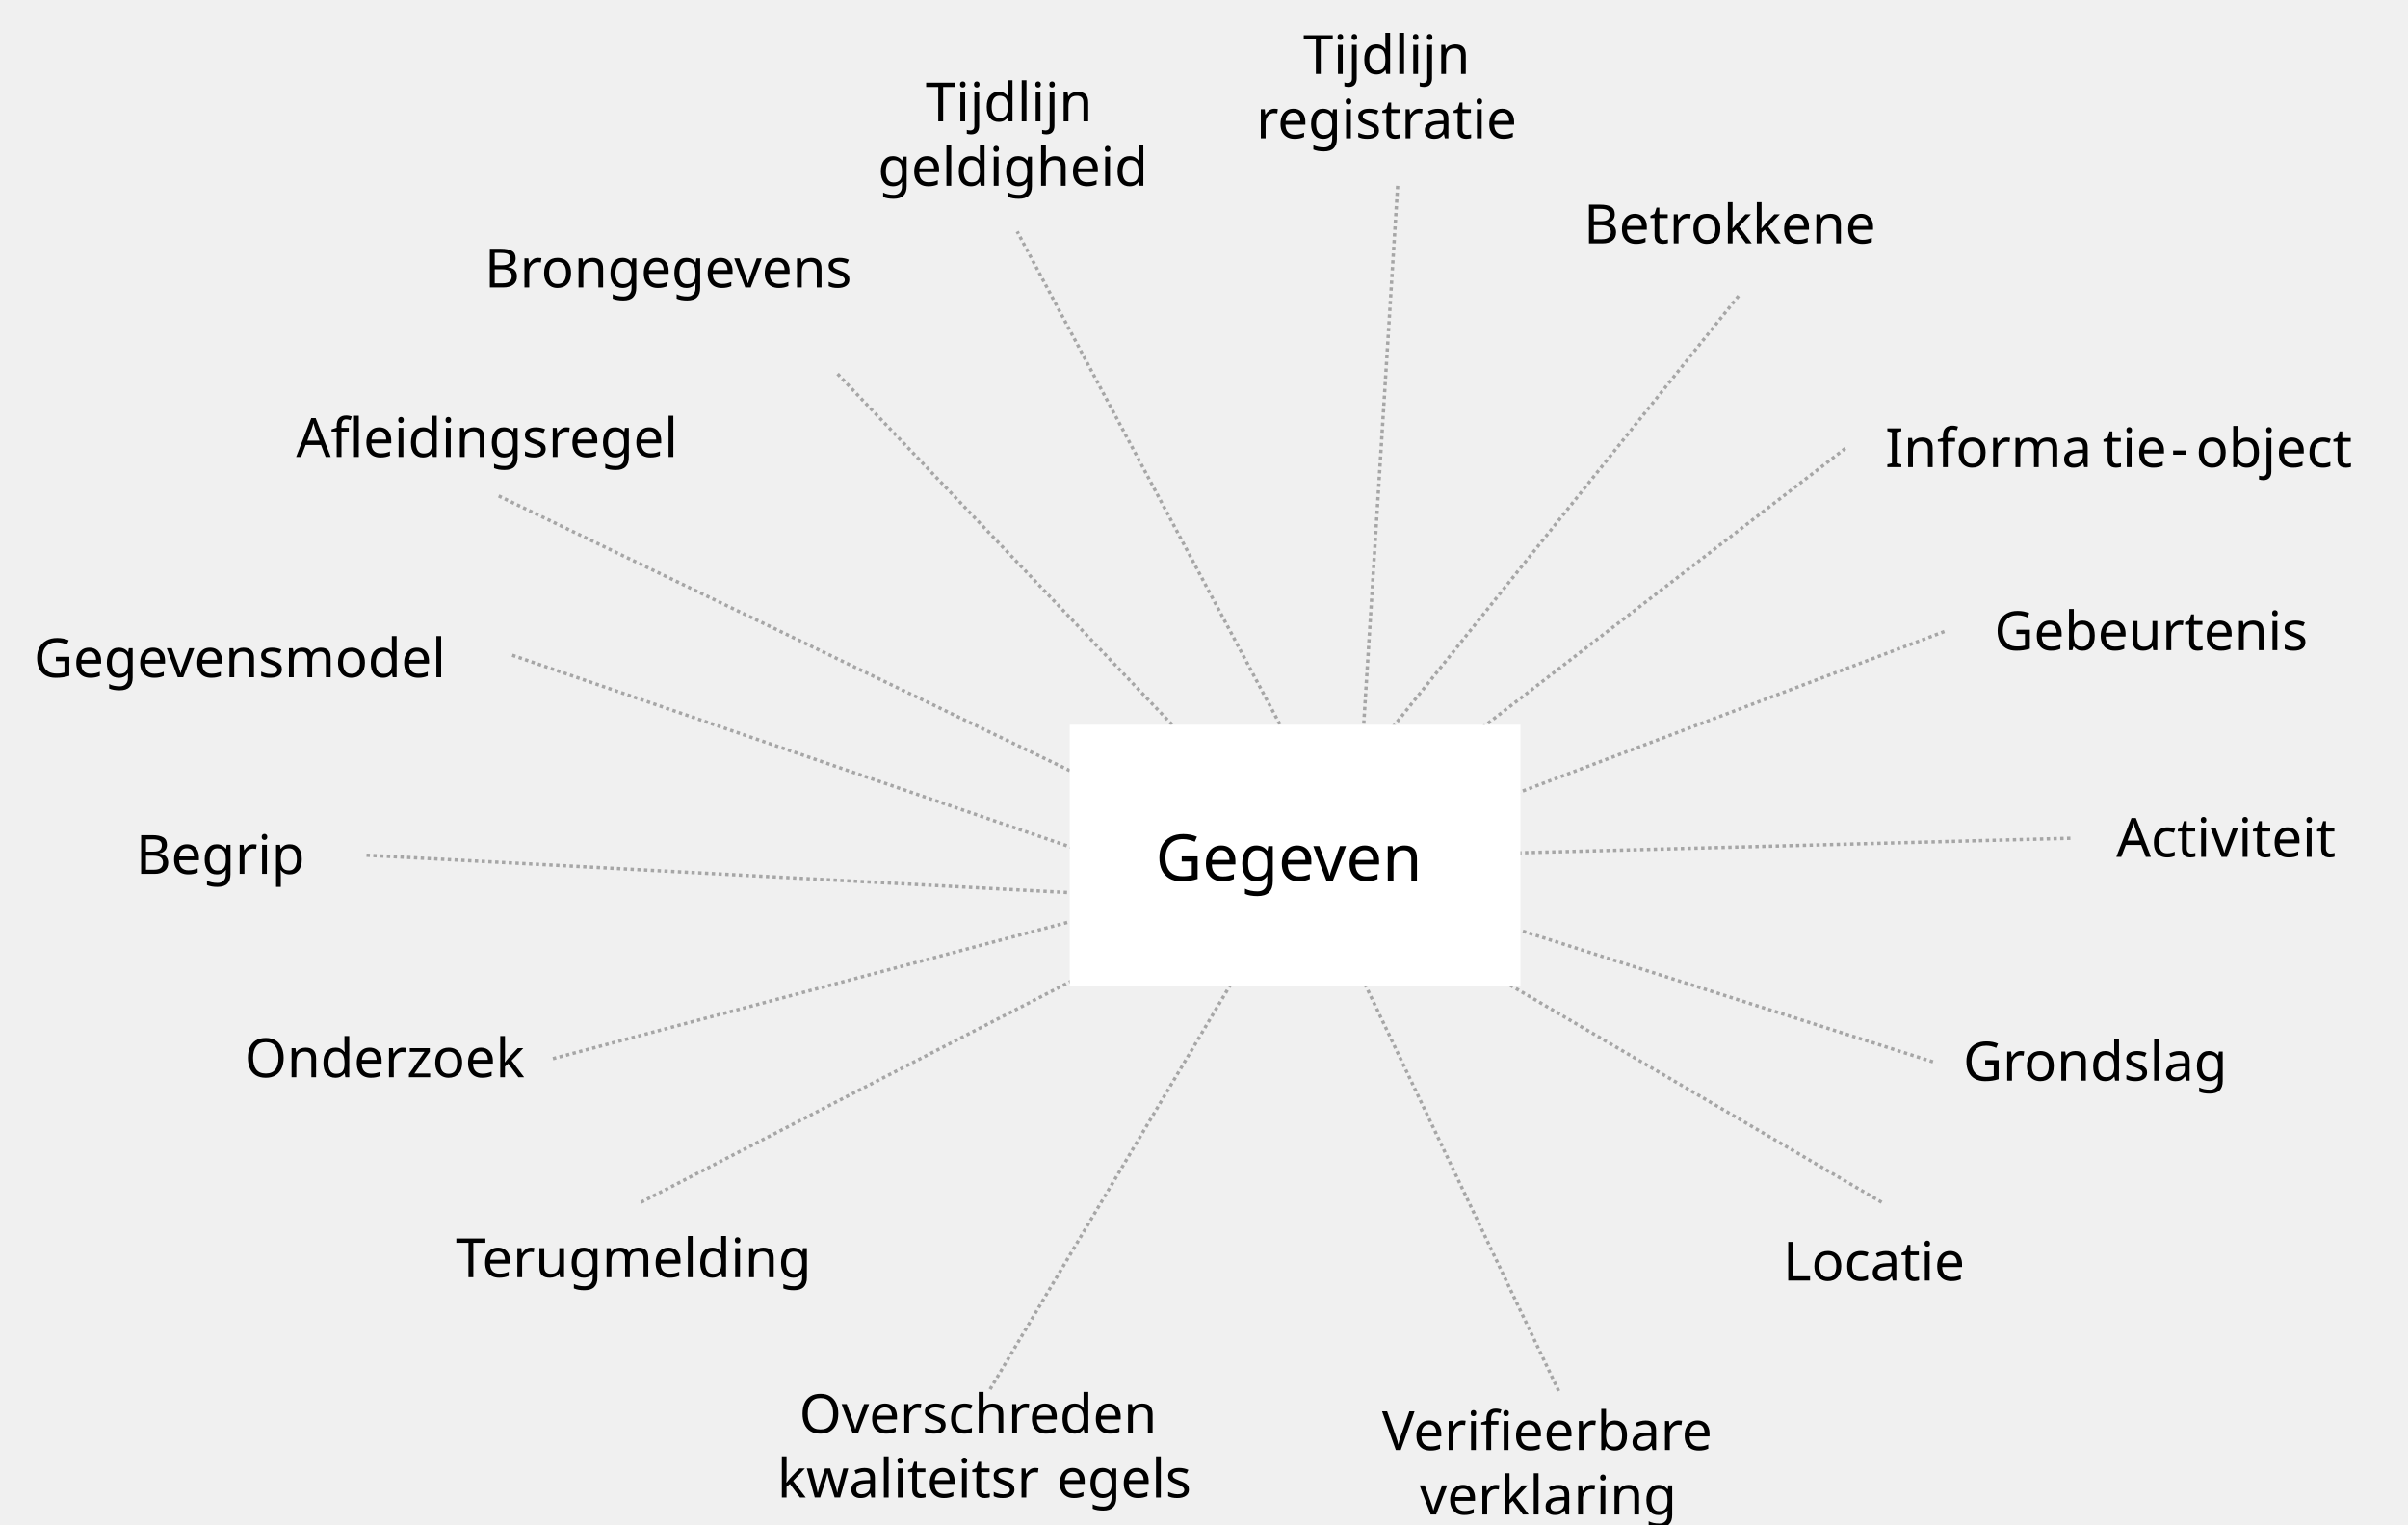
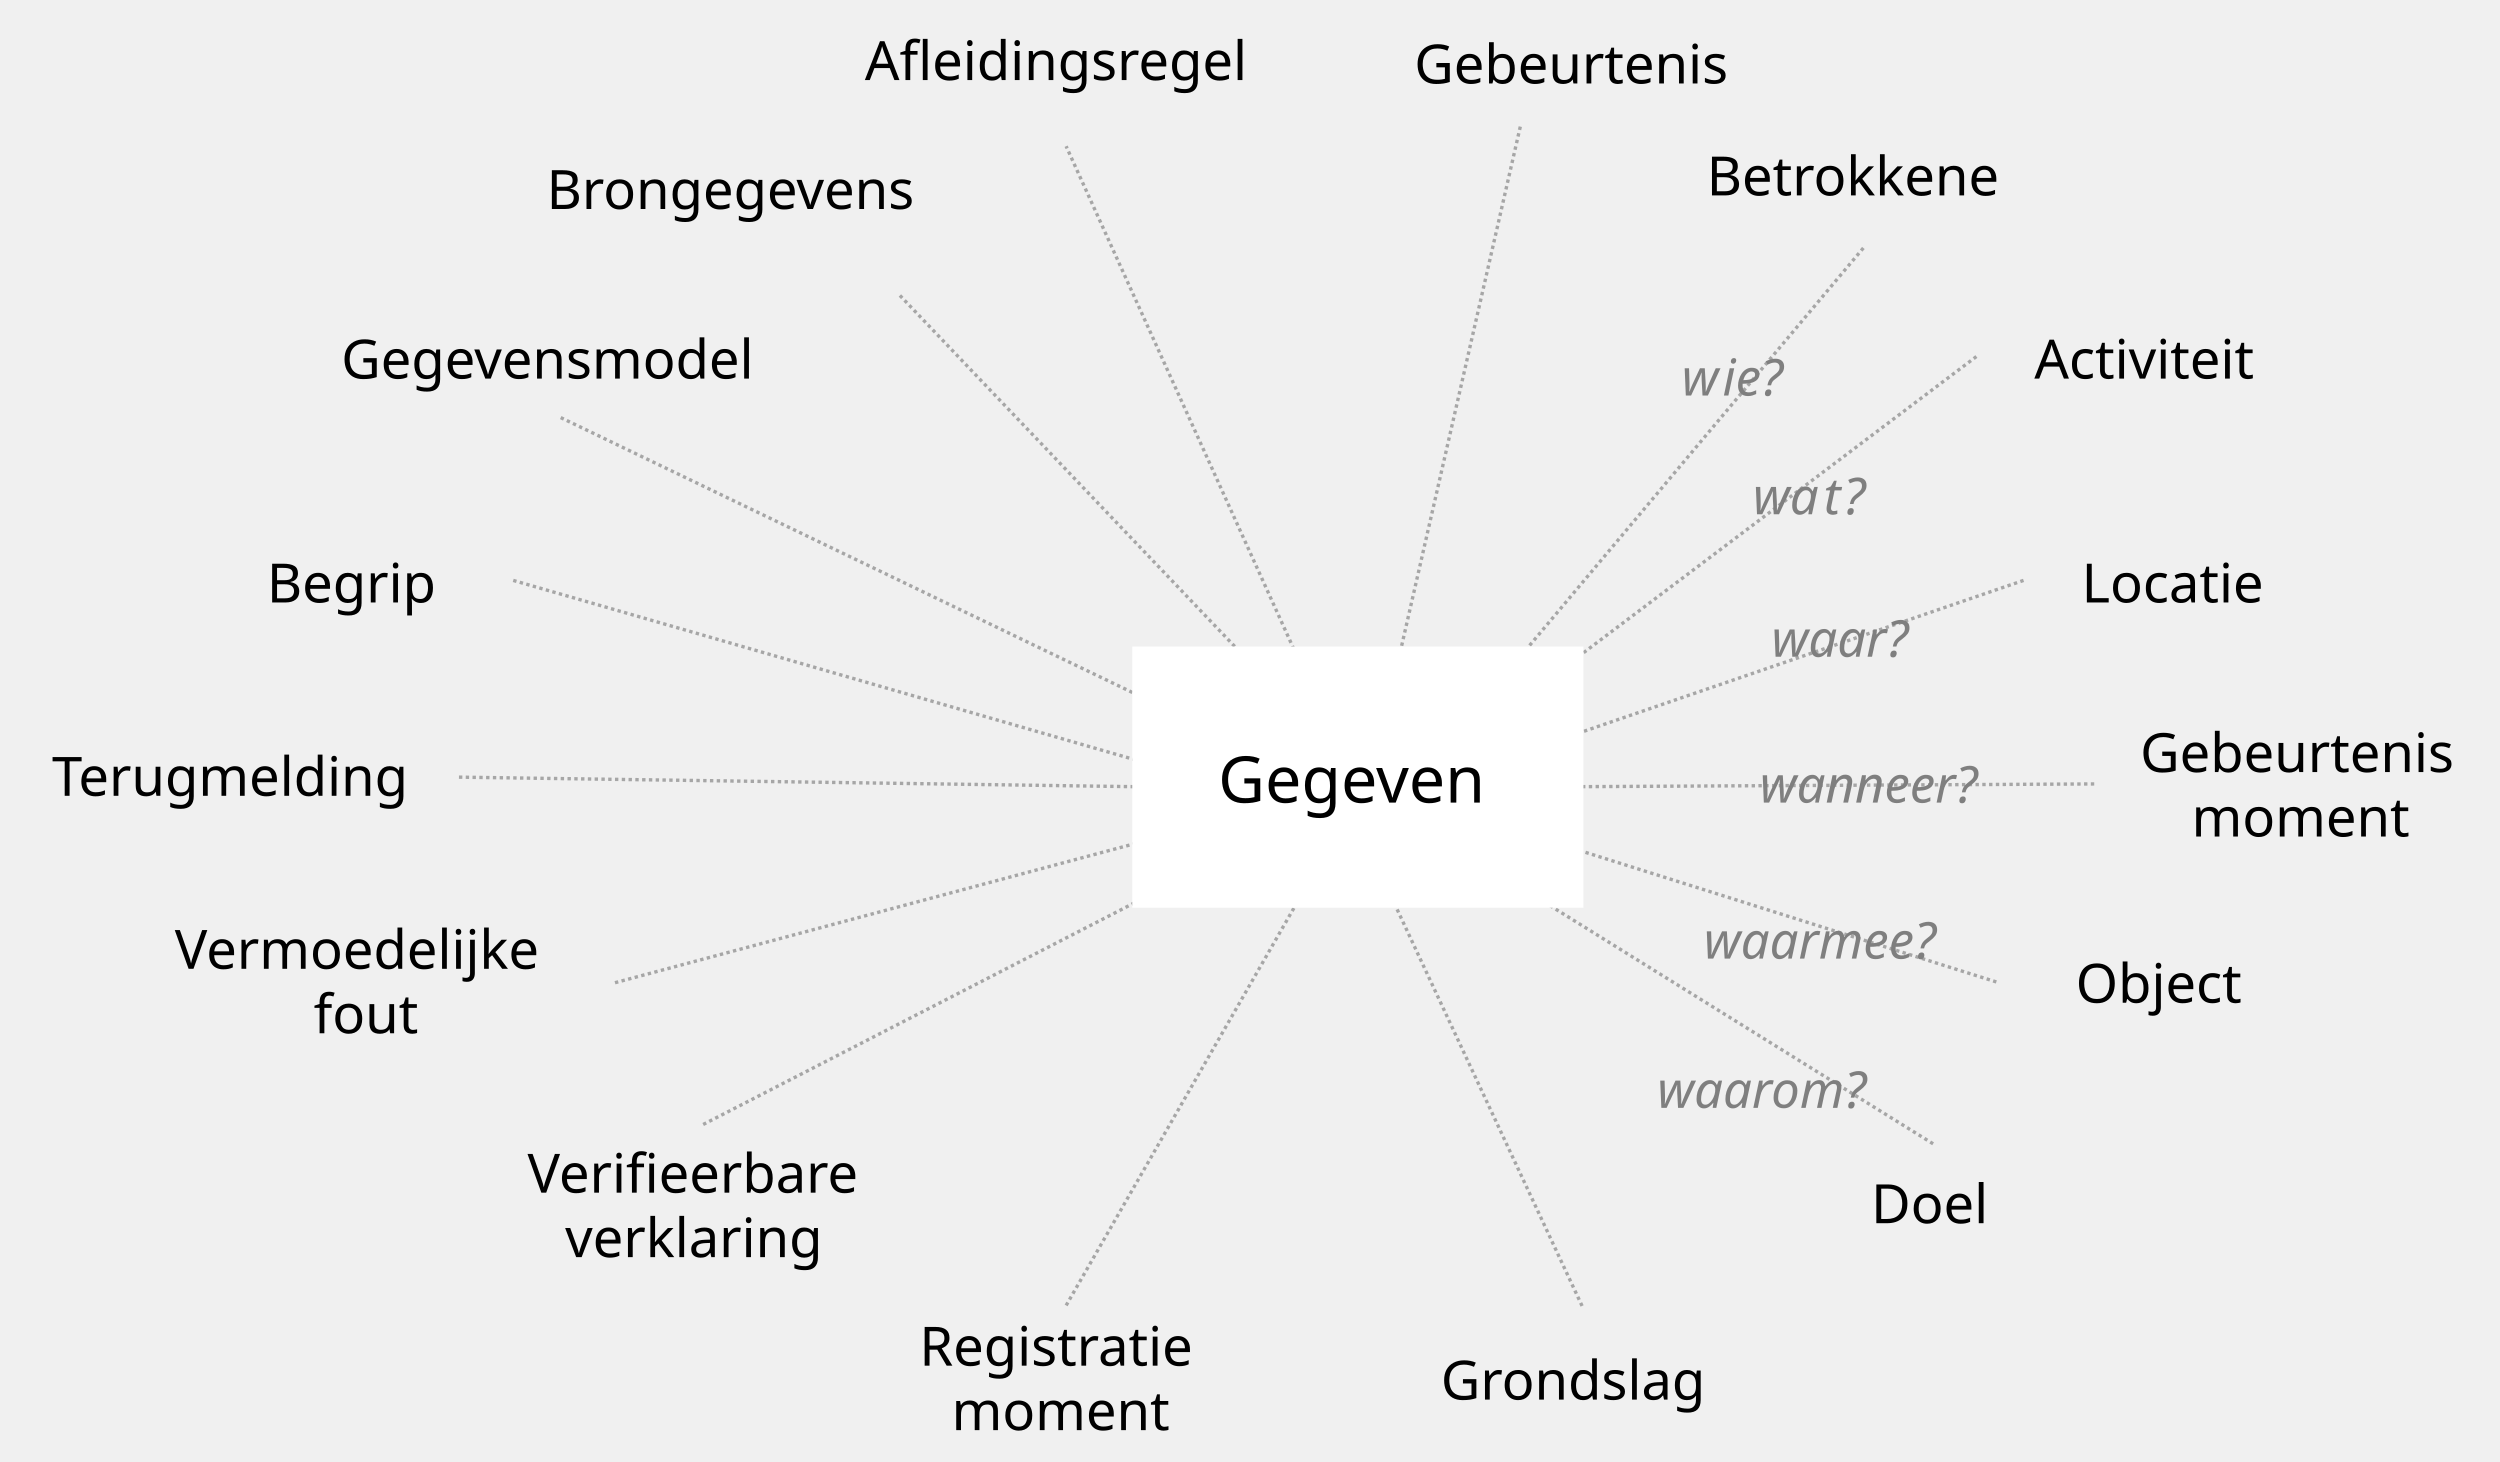
- <svg xmlns="http://www.w3.org/2000/svg" width="188mm" height="119mm" viewBox="0 0 188 119" version="1.1" id="svg1">
+ <svg xmlns="http://www.w3.org/2000/svg" width="195mm" height="114mm" viewBox="0 0 195 114" version="1.1" id="svg1">
  <defs id="defs1" />
  <g id="layer1">
    <g transform="matrix(0.2645833,0,0,0.2645833,-69.20832,-49.97812)" id="g38">
-       <g transform="translate(1.227741,2.706956)" id="g38-7">
-         <text font-family="Verdana, Verdana_MSFontService, sans-serif" font-weight="400" font-size="16px" transform="translate(533.479,222)" id="text1">Tijdlijn</text>
-         <text font-family="Verdana, Verdana_MSFontService, sans-serif" font-weight="400" font-size="16px" transform="translate(519.399,241)" id="text2">geldigheid</text>
-         <text font-family="Verdana, Verdana_MSFontService, sans-serif" font-weight="400" font-size="16px" transform="translate(347.728,321)" id="text3">Afleidingsregel</text>
-         <text font-family="Verdana, Verdana_MSFontService, sans-serif" font-weight="400" font-size="16px" transform="translate(727.678,258)" id="text4">Betrokkene</text>
-         <text font-family="Verdana, Verdana_MSFontService, sans-serif" font-weight="400" font-size="16px" transform="translate(786.475,564)" id="text5">Locatie</text>
-         <text font-family="Verdana, Verdana_MSFontService, sans-serif" font-weight="400" font-size="16px" transform="translate(496.195,609)" id="text6">Overschreden</text>
-         <text font-family="Verdana, Verdana_MSFontService, sans-serif" font-weight="400" font-size="16px" transform="translate(489.702,628)" id="text7">kwaliteitsr</text>
-         <text font-family="Verdana, Verdana_MSFontService, sans-serif" font-weight="400" font-size="16px" transform="translate(572.215,628)" id="text8">egels</text>
-         <text font-family="Verdana, Verdana_MSFontService, sans-serif" font-weight="400" font-size="16px" transform="translate(394.848,563)" id="text9">Terugmelding</text>
-         <text font-family="Verdana, Verdana_MSFontService, sans-serif" font-weight="400" font-size="16px" transform="translate(270.33,386)" id="text10">Gegevensmodel</text>
-         <text font-family="Verdana, Verdana_MSFontService, sans-serif" font-weight="400" font-size="16px" transform="translate(300.448,444)" id="text11">Begrip</text>
-         <text font-family="Verdana, Verdana_MSFontService, sans-serif" font-weight="400" font-size="16px" transform="translate(848.841,378)" id="text12">Gebeurtenis</text>
-         <text font-family="Verdana, Verdana_MSFontService, sans-serif" font-weight="400" font-size="16px" transform="translate(884.825,439)" id="text13">Activiteit</text>
-         <text font-family="Verdana, Verdana_MSFontService, sans-serif" font-weight="400" font-size="16px" transform="translate(668.158,614)" id="text14">Verifieerbare</text>
-         <text font-family="Verdana, Verdana_MSFontService, sans-serif" font-weight="400" font-size="16px" transform="translate(679.258,633)" id="text15">verklaring</text>
-         <text font-family="Verdana, Verdana_MSFontService, sans-serif" font-weight="400" font-size="16px" transform="translate(839.627,505)" id="text16">Grondslag</text>
-         <text font-family="Verdana, Verdana_MSFontService, sans-serif" font-weight="400" font-size="16px" transform="translate(816.621,324)" id="text17">Informa</text>
-         <text font-family="Verdana, Verdana_MSFontService, sans-serif" font-weight="400" font-size="16px" transform="translate(880.788,324)" id="text18">tie</text>
-         <text font-family="Verdana, Verdana_MSFontService, sans-serif" font-weight="400" font-size="16px" transform="translate(900.954,324)" id="text19">-</text>
-         <text font-family="Verdana, Verdana_MSFontService, sans-serif" font-weight="400" font-size="16px" transform="translate(908.288,324)" id="text20">object</text>
-         <text font-family="Verdana, Verdana_MSFontService, sans-serif" font-weight="400" font-size="16px" transform="translate(332.528,504)" id="text21">Onderzoek</text>
-         <path d="M 407.5,332.5 629.687,439.338" stroke="#a6a6a6" stroke-linejoin="round" stroke-miterlimit="10" stroke-dasharray="1, 1" fill="none" fill-rule="evenodd" id="path21" />
-         <path d="m 411.5,379.5 214.131,73.544" stroke="#a6a6a6" stroke-linejoin="round" stroke-miterlimit="10" stroke-dasharray="1, 1" fill="none" fill-rule="evenodd" id="path22" />
-         <path d="m 368.5,438.5 268.71,14.293" stroke="#a6a6a6" stroke-linejoin="round" stroke-miterlimit="10" stroke-dasharray="1, 1" fill="none" fill-rule="evenodd" id="path23" />
-         <path d="M 0,0 219.086,58.02" stroke="#a6a6a6" stroke-linejoin="round" stroke-miterlimit="10" stroke-dasharray="1, 1" fill="none" fill-rule="evenodd" transform="matrix(1,0,0,-1,423.5,498.52)" id="path24" />
-         <path d="M 0,0 193.406,99.39" stroke="#a6a6a6" stroke-linejoin="round" stroke-miterlimit="10" stroke-dasharray="1, 1" fill="none" fill-rule="evenodd" transform="matrix(1,0,0,-1,449.5,540.89)" id="path25" />
-         <path d="M 0,0 90.686,152.554" stroke="#a6a6a6" stroke-linejoin="round" stroke-miterlimit="10" stroke-dasharray="1, 1" fill="none" fill-rule="evenodd" transform="matrix(1,0,0,-1,552.5,596.054)" id="path26" />
-         <path d="M 720.29,596.584 645.5,439.5" stroke="#a6a6a6" stroke-linejoin="round" stroke-miterlimit="10" stroke-dasharray="1, 1" fill="none" fill-rule="evenodd" id="path27" />
-         <path d="M 815.581,540.89 645.5,441.5" stroke="#a6a6a6" stroke-linejoin="round" stroke-miterlimit="10" stroke-dasharray="1, 1" fill="none" fill-rule="evenodd" id="path28" />
-         <path d="M 830.727,499.456 642.5,439.5" stroke="#a6a6a6" stroke-linejoin="round" stroke-miterlimit="10" stroke-dasharray="1, 1" fill="none" fill-rule="evenodd" id="path29" />
-         <path d="M 0,0 217.778,5.751" stroke="#a6a6a6" stroke-linejoin="round" stroke-miterlimit="10" stroke-dasharray="1, 1" fill="none" fill-rule="evenodd" transform="matrix(-1,0,0,1,871.278,433.5)" id="path30" />
-         <path d="M 0,0 184.594,69.801" stroke="#a6a6a6" stroke-linejoin="round" stroke-miterlimit="10" stroke-dasharray="1, 1" fill="none" fill-rule="evenodd" transform="matrix(-1,0,0,1,834.094,372.5)" id="path31" />
-         <path d="M 0,0 156.35,120.227" stroke="#a6a6a6" stroke-linejoin="round" stroke-miterlimit="10" stroke-dasharray="1, 1" fill="none" fill-rule="evenodd" transform="matrix(-1,0,0,1,804.85,318.5)" id="path32" />
-         <path d="M 651.186,424.596 560.5,254.5" stroke="#a6a6a6" stroke-linejoin="round" stroke-miterlimit="10" stroke-dasharray="1, 1" fill="none" fill-rule="evenodd" id="path33" />
-         <path d="M 0,0 130.874,163.188" stroke="#a6a6a6" stroke-linejoin="round" stroke-miterlimit="10" stroke-dasharray="1, 1" fill="none" fill-rule="evenodd" transform="matrix(-1,0,0,1,773.374,273.5)" id="path34" />
-         <path d="M 507.5,296.5 645.58,441.257" stroke="#a6a6a6" stroke-linejoin="round" stroke-miterlimit="10" stroke-dasharray="1, 1" fill="none" fill-rule="evenodd" id="path35" />
-         <text font-family="Verdana, Verdana_MSFontService, sans-serif" font-weight="400" font-size="16px" transform="translate(403.346,271)" id="text35">Brongegevens</text>
-         <path d="M 0,0 12.299,195.128" stroke="#a6a6a6" stroke-linejoin="round" stroke-miterlimit="10" stroke-dasharray="1, 1" fill="none" fill-rule="evenodd" transform="matrix(1,0,0,-1,660.5,435.628)" id="path36" />
-         <text font-family="Verdana, Verdana_MSFontService, sans-serif" font-weight="400" font-size="16px" transform="translate(644.897,208)" id="text36">Tijdlijn</text>
-         <text font-family="Verdana, Verdana_MSFontService, sans-serif" font-weight="400" font-size="16px" transform="translate(631.037,227)" id="text37">registratie</text>
-         <rect x="576" y="400" width="133" height="77" fill="#ffffff" id="rect37" />
-         <text font-family="Verdana, Verdana_MSFontService, sans-serif" font-weight="400" font-size="19px" transform="translate(601.311,446)" id="text38">Gegeven</text>
+       <g transform="translate(19.37345,-20.50081)" id="g43">
+         <text font-family="Verdana, Verdana_MSFontService, sans-serif" font-weight="400" font-size="16px" transform="translate(497.161,233)" id="text1">Afleidingsregel</text>
+         <text font-family="Verdana, Verdana_MSFontService, sans-serif" font-weight="400" font-size="16px" transform="translate(342.798,321)" id="text2">Gegevensmodel</text>
+         <text font-family="Verdana, Verdana_MSFontService, sans-serif" font-weight="400" font-size="16px" transform="translate(745.352,267)" id="text3">Betrokkene</text>
+         <text font-family="Verdana, Verdana_MSFontService, sans-serif" font-weight="400" font-size="16px" transform="translate(793.807,570)" id="text4">Doel</text>
+         <text font-family="Verdana, Verdana_MSFontService, sans-serif" font-weight="400" font-size="16px" transform="translate(513.247,612)" id="text5">Registratie</text>
+         <text font-family="Verdana, Verdana_MSFontService, sans-serif" font-weight="400" font-size="16px" transform="translate(522.741,631)" id="text6">moment</text>
+         <text font-family="Verdana, Verdana_MSFontService, sans-serif" font-weight="400" font-size="16px" transform="translate(397.711,561)" id="text7">Verifieerbare</text>
+         <text font-family="Verdana, Verdana_MSFontService, sans-serif" font-weight="400" font-size="16px" transform="translate(408.811,580)" id="text8">verklaring</text>
+         <text font-family="Verdana, Verdana_MSFontService, sans-serif" font-weight="400" font-size="16px" transform="translate(320.886,387)" id="text9">Begrip</text>
+         <text font-family="Verdana, Verdana_MSFontService, sans-serif" font-weight="400" font-size="16px" transform="translate(257.541,444)" id="text10">Terugmelding</text>
+         <text font-family="Verdana, Verdana_MSFontService, sans-serif" font-weight="400" font-size="16px" transform="translate(855.868,387)" id="text11">Locatie</text>
+         <text font-family="Verdana, Verdana_MSFontService, sans-serif" font-weight="400" font-size="16px" transform="translate(873.122,437)" id="text12">Gebeurtenis</text>
+         <text font-family="Verdana, Verdana_MSFontService, sans-serif" font-weight="400" font-size="16px" transform="translate(888.289,456)" id="text13">moment</text>
+         <text font-family="Verdana, Verdana_MSFontService, sans-serif" font-weight="400" font-size="16px" transform="translate(666.969,622)" id="text14">Grondslag</text>
+         <text font-family="Verdana, Verdana_MSFontService, sans-serif" font-weight="400" font-size="16px" transform="translate(854.127,505)" id="text15">Object</text>
+         <text font-family="Verdana, Verdana_MSFontService, sans-serif" font-weight="400" font-size="16px" transform="translate(841.929,321)" id="text16">Activiteit</text>
+         <text font-family="Verdana, Verdana_MSFontService, sans-serif" font-weight="400" font-size="16px" transform="translate(293.723,495)" id="text17">Vermoedelijke</text>
+         <text font-family="Verdana, Verdana_MSFontService, sans-serif" font-weight="400" font-size="16px" transform="translate(334.669,514)" id="text18">fout</text>
+         <path d="M 407.5,332.5 629.687,439.338" stroke="#a6a6a6" stroke-linejoin="round" stroke-miterlimit="10" stroke-dasharray="1, 1" fill="none" fill-rule="evenodd" id="path18" />
+         <path d="m 393.5,380.5 212.22,61.211" stroke="#a6a6a6" stroke-linejoin="round" stroke-miterlimit="10" stroke-dasharray="1, 1" fill="none" fill-rule="evenodd" id="path19" />
+         <path d="m 377.5,438.5 270.434,3.818" stroke="#a6a6a6" stroke-linejoin="round" stroke-miterlimit="10" stroke-dasharray="1, 1" fill="none" fill-rule="evenodd" id="path20" />
+         <path d="M 0,0 219.086,58.605" stroke="#a6a6a6" stroke-linejoin="round" stroke-miterlimit="10" stroke-dasharray="1, 1" fill="none" fill-rule="evenodd" transform="matrix(1,0,0,-1,423.5,499.105)" id="path21" />
+         <path d="M 0,0 193.406,99.39" stroke="#a6a6a6" stroke-linejoin="round" stroke-miterlimit="10" stroke-dasharray="1, 1" fill="none" fill-rule="evenodd" transform="matrix(1,0,0,-1,449.5,540.89)" id="path22" />
+         <path d="M 0,0 86.4,150.746" stroke="#a6a6a6" stroke-linejoin="round" stroke-miterlimit="10" stroke-dasharray="1, 1" fill="none" fill-rule="evenodd" transform="matrix(1,0,0,-1,556.5,594.246)" id="path23" />
+         <path d="M 708.603,594.393 634.5,435.5" stroke="#a6a6a6" stroke-linejoin="round" stroke-miterlimit="10" stroke-dasharray="1, 1" fill="none" fill-rule="evenodd" id="path24" />
+         <path d="M 812.083,546.593 649.5,445.5" stroke="#a6a6a6" stroke-linejoin="round" stroke-miterlimit="10" stroke-dasharray="1, 1" fill="none" fill-rule="evenodd" id="path25" />
+         <path d="M 830.727,498.871 642.5,439.5" stroke="#a6a6a6" stroke-linejoin="round" stroke-miterlimit="10" stroke-dasharray="1, 1" fill="none" fill-rule="evenodd" id="path26" />
+         <path d="M 0,0 204.082,1.085" stroke="#a6a6a6" stroke-linejoin="round" stroke-miterlimit="10" stroke-dasharray="1, 1" fill="none" fill-rule="evenodd" transform="matrix(-1,0,0,1,859.582,440.5)" id="path27" />
+         <path d="M 0,0 185.248,63.577" stroke="#a6a6a6" stroke-linejoin="round" stroke-miterlimit="10" stroke-dasharray="1, 1" fill="none" fill-rule="evenodd" transform="matrix(-1,0,0,1,838.748,380.5)" id="path28" />
+         <path d="M 0,0 156.35,117.878" stroke="#a6a6a6" stroke-linejoin="round" stroke-miterlimit="10" stroke-dasharray="1, 1" fill="none" fill-rule="evenodd" transform="matrix(-1,0,0,1,824.85,314.5)" id="path29" />
+         <path d="M 631.866,418.937 556.5,252.5" stroke="#a6a6a6" stroke-linejoin="round" stroke-miterlimit="10" stroke-dasharray="1, 1" fill="none" fill-rule="evenodd" id="path30" />
+         <path d="M 0,0 133.025,158.41" stroke="#a6a6a6" stroke-linejoin="round" stroke-miterlimit="10" stroke-dasharray="1, 1" fill="none" fill-rule="evenodd" transform="matrix(-1,0,0,1,791.525,282.5)" id="path31" />
+         <path d="M 507.5,296.5 645.58,441.257" stroke="#a6a6a6" stroke-linejoin="round" stroke-miterlimit="10" stroke-dasharray="1, 1" fill="none" fill-rule="evenodd" id="path32" />
+         <text font-family="Verdana, Verdana_MSFontService, sans-serif" font-weight="400" font-size="16px" transform="translate(403.346,271)" id="text32">Brongegevens</text>
+         <path d="M 0,0 43.942,192.265" stroke="#a6a6a6" stroke-linejoin="round" stroke-miterlimit="10" stroke-dasharray="1, 1" fill="none" fill-rule="evenodd" transform="matrix(1,0,0,-1,646.5,438.765)" id="path33" />
+         <text font-family="Verdana, Verdana_MSFontService, sans-serif" font-weight="400" font-size="16px" transform="translate(659.135,234)" id="text33">Gebeurtenis</text>
+         <rect x="576" y="400" width="133" height="77" fill="#ffffff" id="rect33" />
+         <text font-family="Verdana, Verdana_MSFontService, sans-serif" font-weight="400" font-size="19px" transform="translate(601.311,446)" id="text34">Gegeven</text>
+         <text fill="#7f7f7f" font-family="Verdana, Verdana_MSFontService, sans-serif" font-style="italic" font-weight="400" font-size="15px" transform="translate(737.996,326)" id="text35">w</text>
+         <text fill="#7f7f7f" font-family="Verdana, Verdana_MSFontService, sans-serif" font-style="italic" font-weight="400" font-size="15px" transform="translate(749.996,326)" id="text36">ie?</text>
+         <text fill="#7f7f7f" font-family="Verdana, Verdana_MSFontService, sans-serif" font-style="italic" font-weight="400" font-size="15px" transform="translate(758.983,361)" id="text37">wa</text>
+         <text fill="#7f7f7f" font-family="Verdana, Verdana_MSFontService, sans-serif" font-style="italic" font-weight="400" font-size="15px" transform="translate(779.817,361)" id="text38">t</text>
+         <text fill="#7f7f7f" font-family="Verdana, Verdana_MSFontService, sans-serif" font-style="italic" font-weight="400" font-size="15px" transform="translate(785.65,361)" id="text39">?</text>
+         <text fill="#7f7f7f" font-family="Verdana, Verdana_MSFontService, sans-serif" font-style="italic" font-weight="400" font-size="15px" transform="translate(764.46,403)" id="text40">waar?</text>
+         <text fill="#7f7f7f" font-family="Verdana, Verdana_MSFontService, sans-serif" font-style="italic" font-weight="400" font-size="15px" transform="translate(760.996,446)" id="text41">wanneer?</text>
+         <text fill="#7f7f7f" font-family="Verdana, Verdana_MSFontService, sans-serif" font-style="italic" font-weight="400" font-size="15px" transform="translate(744.512,492)" id="text42">waarmee?</text>
+         <text fill="#7f7f7f" font-family="Verdana, Verdana_MSFontService, sans-serif" font-style="italic" font-weight="400" font-size="15px" transform="translate(730.782,536)" id="text43">waarom?</text>
      </g>
    </g>
  </g>
</svg>
